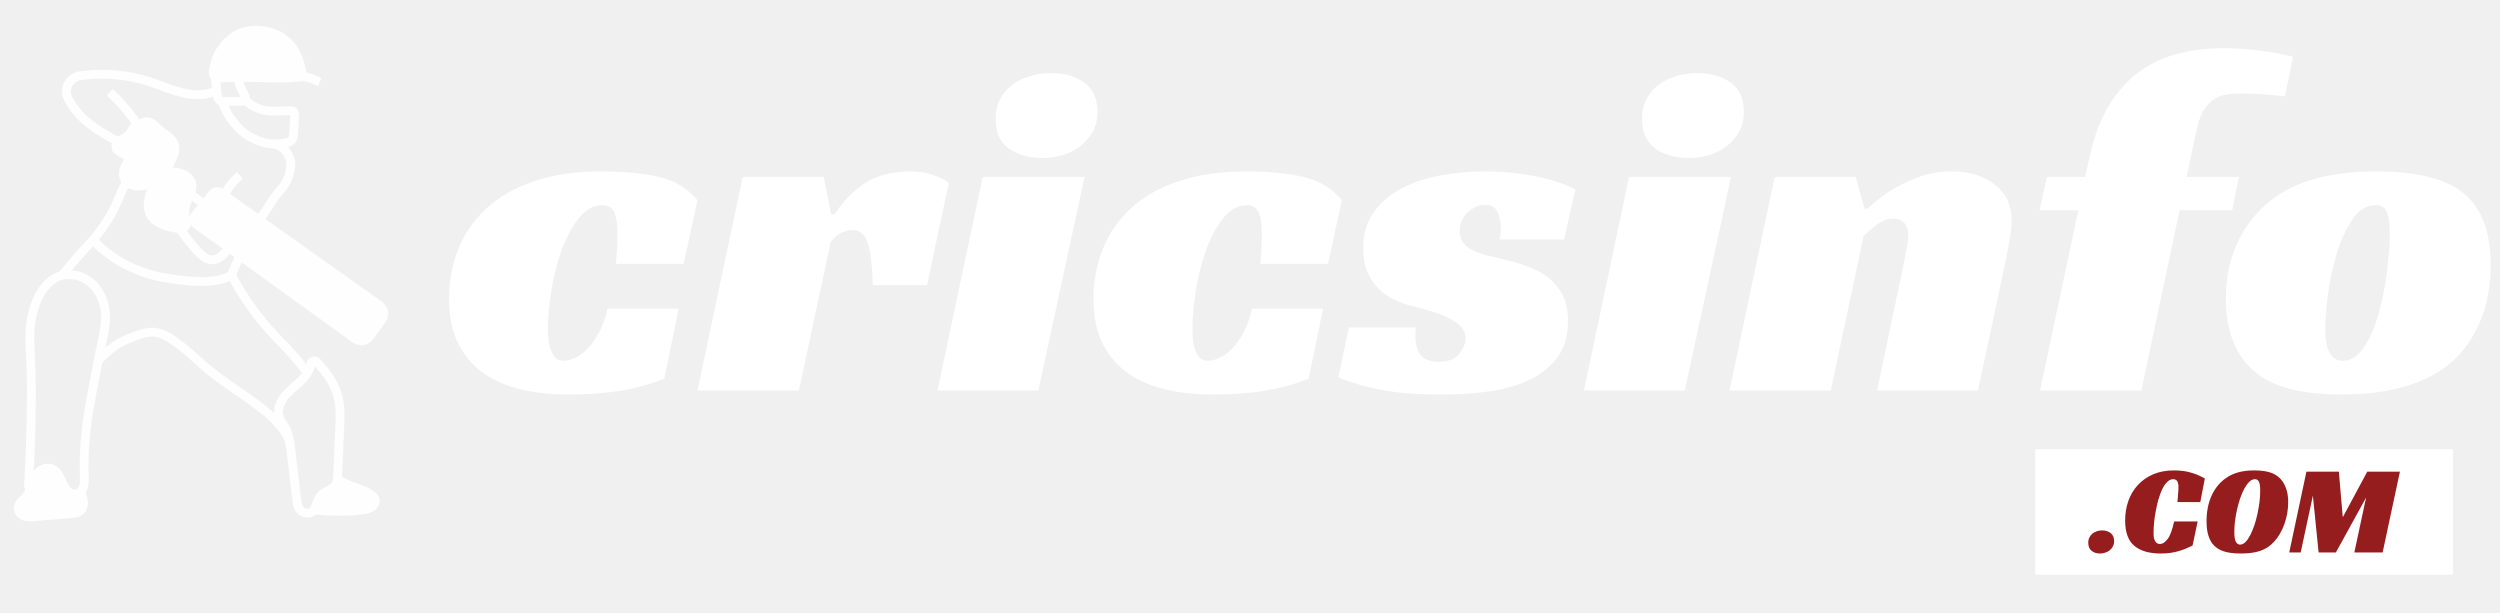
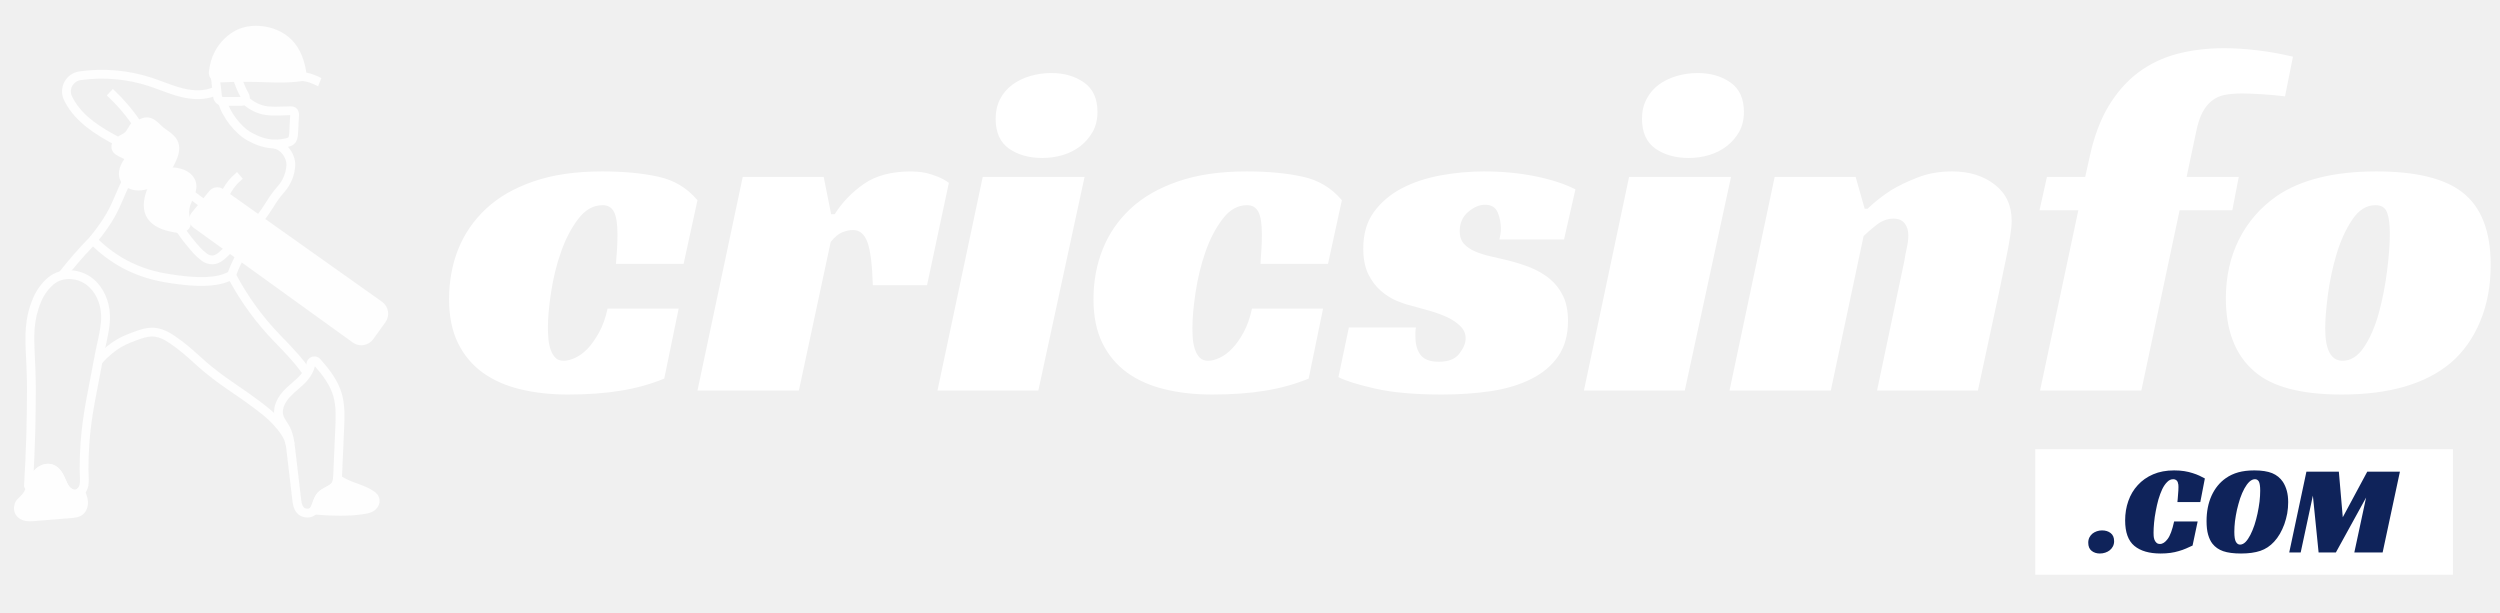
<svg xmlns="http://www.w3.org/2000/svg" color-interpolation-filters="sRGB" preserveAspectRatio="xMidYMid meet" viewBox="53.533 97.034 232.5 57" version="1.0" data-v-0dd9719b="" width="232.5" height="57">
  <g transform="translate(54.8325,99.43413)" fill="#ffffff" data-v-0dd9719b="">
    <g opacity="1" transform="matrix(1,0,0,1,0,0)">
      <g>
        <rect height="46.082" width="34.8" y="0" x="0" stroke-width="2" fill-opacity="0" fill="#ffffff" />
        <svg style="overflow: visible;" height="46.082" width="34.8" y="0" x="0" filter="url(#colors1208038752)">
          <svg xml:space="preserve" viewBox="193.555 90.33 636.88 843.35" y="0px" x="0px" version="1.1">
            <g>
              <g>
                <path d="M297.11,894.93c-7.98,0-16.22-4.51-21.86-12.21c-3.37-4.6-5.52-9.54-7.61-14.31c-0.91-2.1-1.78-4.07-2.72-5.98    c-2.1-4.23-5.59-9.6-10.3-11.14c-5.23-1.71-11.33,1.45-15.06,5.34c-2.45,2.56-4.48,5.69-6.82,9.3c-0.94,1.45-1.9,2.93-2.91,4.42    c-2.05,3.03-3.97,5.52-6.01,7.85c-2.12,2.4-5.53,3.2-8.49,1.97c-2.96-1.22-4.82-4.19-4.62-7.39    c3.32-54.06,5.01-109.32,5.01-164.26c0-19.96-0.81-36.96-1.52-51.97c-1.85-38.82-3.18-66.87,11.88-102.84    c6.56-15.67,18.6-30.88,30.68-38.73c20.23-13.14,49.79-11.04,70.29,4.98c18,14.06,29.17,37.79,29.89,63.48    c0.47,16.47-3.21,33.25-7.11,51.01c-1.55,7.05-3.14,14.33-4.5,21.73c0,0,0,0,0,0c-2.58,14.03-5.06,26.77-7.46,39.09    c-10.16,52.14-17.5,89.8-17.5,149.81c0,1.97,0.11,4.54,0.22,7.26c0.3,7.15,0.65,15.25-0.48,21.02    c-1.17,5.97-4.06,11.42-8.15,15.35c-3.08,2.98-6.83,5-10.82,5.82C299.81,894.8,298.46,894.93,297.11,894.93z M251.63,835.83    c2.62,0,5.2,0.39,7.66,1.2c7.74,2.54,14.16,8.84,19.07,18.73c1.11,2.23,2.09,4.47,3.03,6.64c1.84,4.21,3.57,8.19,5.96,11.45    c2.5,3.42,6.96,6.74,10.81,5.98c1.17-0.24,2.31-0.88,3.37-1.91c1.85-1.78,3.29-4.56,3.85-7.45c0.79-4.03,0.47-11.5,0.22-17.5    c-0.12-2.89-0.24-5.61-0.24-7.9c0-61.46,7.84-101.71,17.77-152.68c2.39-12.28,4.87-24.98,7.43-38.93l0,0    c1.4-7.64,3.03-15.06,4.6-22.23c3.69-16.84,7.18-32.74,6.77-47.37c-0.59-21.27-9.61-40.74-24.13-52.08    c-15.61-12.2-37.85-13.98-52.88-4.22c-9.57,6.22-19.62,19.06-25.01,31.94c-13.75,32.84-12.55,58.1-10.73,96.33    c0.72,15.17,1.54,32.37,1.54,52.68c0,46.57-1.2,93.38-3.58,139.5c0.51-0.6,1.04-1.18,1.59-1.76    C235.16,839.54,243.57,835.83,251.63,835.83z">
                                </path>
              </g>
              <g>
                <path d="M305.98,916.27c-4.23,3.37-9.97,3.94-15.36,4.39c-20.71,1.7-41.42,3.4-62.13,5.1c-5.51,0.45-11.19,0.89-16.47-0.75    c-5.29-1.64-10.16-5.87-10.83-11.36c-0.53-4.29,0.59-9.05,3.48-12.26c7-7.78,15.37-11.02,18.97-35.26    c3.63-5.33,6.47-10.47,10.51-14.69c5.82-6.08,14.8-9.9,22.81-7.28c6.81,2.23,11.49,8.51,14.68,14.94    c3.19,6.43,5.42,13.4,9.66,19.19s11.29,10.31,18.33,8.9c2.74-0.56,5.14-1.96,7.12-3.88c2.35,5.39,4.69,10.9,5.18,16.75    C312.43,906.04,310.67,912.53,305.98,916.27z">
                                </path>
                <path d="M220.79,933.68c-3.57,0-7.28-0.35-11-1.51c-8.77-2.72-15.08-9.63-16.05-17.61c-0.83-6.74,1.17-13.54,5.35-18.19    c1.49-1.66,2.97-3.07,4.41-4.44c5.46-5.21,10.17-9.72,12.72-26.9c0.17-1.12,0.58-2.19,1.22-3.12c0.95-1.39,1.84-2.77,2.72-4.13    c2.52-3.9,5.14-7.94,8.57-11.53c8.51-8.89,20.5-12.51,30.56-9.22c7.74,2.54,14.16,8.84,19.07,18.73c1.11,2.23,2.09,4.47,3.03,6.64    c1.84,4.21,3.57,8.19,5.96,11.45c2.5,3.42,6.96,6.74,10.81,5.98c1.17-0.24,2.31-0.88,3.37-1.91c1.77-1.71,4.26-2.45,6.67-1.97    c2.41,0.48,4.44,2.11,5.42,4.36c2.3,5.28,5.17,11.86,5.78,19.12c0.77,9.23-2.5,17.71-8.75,22.7c0,0,0,0,0,0    c-6.14,4.89-13.81,5.53-19.41,6l-62.14,5.1C226.47,933.45,223.68,933.68,220.79,933.68z M230.79,868.93    c-3.42,20.93-10.59,27.78-16.93,33.84c-1.29,1.23-2.51,2.4-3.62,3.63c-1.26,1.4-1.91,3.94-1.61,6.33c0.24,2,2.65,4.2,5.61,5.11    c3.96,1.23,8.88,0.83,13.64,0.44l62.13-5.1c4.94-0.41,8.91-0.88,11.3-2.78c2.26-1.8,3.49-5.62,3.15-9.72    c-0.18-2.17-0.74-4.41-1.47-6.62c-0.61,0.19-1.23,0.34-1.85,0.47c-9.14,1.83-19.29-2.81-25.88-11.82    c-3.37-4.6-5.52-9.54-7.61-14.31c-0.91-2.09-1.78-4.07-2.72-5.98c-2.1-4.23-5.59-9.6-10.3-11.14c-5.23-1.71-11.33,1.45-15.06,5.34    c-2.45,2.56-4.48,5.69-6.82,9.3C232.11,866.92,231.46,867.92,230.79,868.93z">
                                </path>
              </g>
              <g>
                <path d="M803.03,908.94c-3.49,2.75-8.01,3.77-12.38,4.56c-27.79,5-58.43,3.09-86.59,1.06c0.93-1.14,1.72-2.46,2.36-3.95    c2.98-6.98,4.46-14.88,9.55-20.51c7.35-8.12,20.8-9.85,25.88-19.54c1.5-2.88,2.05-6.1,2.3-9.37    c17.39,13.43,38.64,15.23,56.63,26.74c2.43,1.56,5.42,4.14,6.35,5.97C810.4,900.36,806.53,906.2,803.03,908.94z">
                                </path>
                <path d="M749.72,924.17c-16.7,0-32.79-1.16-46.19-2.13c-2.79-0.2-5.24-1.94-6.35-4.51s-0.69-5.54,1.07-7.71    c0.49-0.6,0.92-1.33,1.28-2.17c0.77-1.8,1.45-3.75,2.17-5.81c1.92-5.47,4.09-11.67,8.7-16.77c4.1-4.52,9.34-7.31,13.96-9.77    c4.86-2.58,9.05-4.82,10.84-8.22c0.78-1.5,1.24-3.5,1.46-6.46c0.21-2.75,1.91-5.16,4.43-6.28c2.52-1.12,5.45-0.77,7.63,0.92    c8.55,6.6,18.33,10.16,28.68,13.93c9.1,3.31,18.52,6.74,27.4,12.43c1.12,0.72,6.76,4.49,8.99,8.89    c4.89,9.66,0.43,19.17-6.15,24.33c-4.88,3.84-10.65,5.13-15.68,6.04C778.3,923.34,763.79,924.17,749.72,924.17z M715.49,907.84    c22.4,1.49,49.84,2.59,73.83-1.73c3.39-0.61,6.89-1.36,9.07-3.07c0.01-0.01,0.01-0.01,0.02-0.02c0.58-0.45,3.37-2.83,2.1-5.6    c-0.48-0.64-2.11-2.12-3.78-3.19c-7.48-4.79-15.72-7.79-24.44-10.96c-7.77-2.83-15.73-5.72-23.4-10.02    c-0.12,0.26-0.25,0.51-0.38,0.77c-3.95,7.53-10.93,11.24-17.09,14.52c-3.88,2.07-7.55,4.02-9.88,6.59    c-2.58,2.86-4.08,7.14-5.67,11.67C715.74,907.15,715.61,907.5,715.49,907.84z">
                                </path>
              </g>
              <g>
                <path d="M692.95,927.18c-2.94,0-6-0.53-9.06-1.62c-3.56-1.27-6.77-3.6-9.28-6.74c-5.6-6.98-6.59-15.36-7.37-22.09    c-1.62-13.86-3.14-26.69-4.65-39.46c-1.72-14.57-3.44-29.05-5.28-44.86c-1.36-11.63-2.78-23.67-8.15-33.54    c-1.1-2.02-2.4-4.02-3.79-6.15c-2.84-4.37-5.78-8.88-7.54-14.4c-4.54-14.2,0.58-31.32,13.69-45.8c4.77-5.26,10.05-9.86,15.17-14.3    c5.57-4.84,10.82-9.4,15.29-14.64c5.16-6.05,8.58-12.92,9.65-19.35c0.86-5.11,4.49-9.17,9.48-10.61    c5.06-1.46,10.36,0.07,13.85,3.99c15.17,17.09,30.11,36.1,36.69,59.34c5.52,19.47,4.61,40.21,3.82,58.51l0,0l-3.63,82.9    c-0.05,1.12-0.11,2.28-0.21,3.49c-0.25,3.33-0.85,7.81-3.12,12.18c-3.95,7.53-10.93,11.24-17.09,14.52    c-3.88,2.07-7.55,4.02-9.88,6.59c-2.58,2.86-4.08,7.14-5.67,11.67c-0.77,2.2-1.57,4.48-2.54,6.75c-0.92,2.14-2.07,4.06-3.44,5.75    C705.69,924.45,699.62,927.18,692.95,927.18z M705.77,669.87c-1.96,8.07-6.28,16.29-12.38,23.44    c-5.19,6.09-11.12,11.24-16.86,16.23c-5,4.34-9.72,8.45-13.89,13.04c-3.55,3.92-14.8,17.76-10.51,31.17    c1.15,3.59,3.42,7.08,5.82,10.78c1.48,2.27,3.01,4.62,4.39,7.16c6.76,12.42,8.41,26.53,9.87,38.97    c1.84,15.81,3.56,30.28,5.28,44.84c1.51,12.78,3.03,25.62,4.65,39.48c0.65,5.57,1.27,10.83,4.18,14.46    c0.77,0.96,1.69,1.66,2.61,1.99c2.83,1.01,6.75,1.55,9.3-1.59c0.5-0.61,0.93-1.34,1.29-2.18c0.77-1.8,1.45-3.75,2.17-5.81    c1.92-5.47,4.09-11.67,8.7-16.77c4.1-4.52,9.34-7.31,13.96-9.77c4.86-2.58,9.05-4.82,10.84-8.22c0.78-1.5,1.24-3.5,1.46-6.46    c0.09-1.04,0.13-2.01,0.18-2.97l0.03-0.57l3.6-82.27c0.79-18.01,1.6-36.63-3.26-53.77C731.73,701.68,719.03,685,705.77,669.87z">
                                </path>
              </g>
              <g>
                <path d="M688.1,687.79c-14.61-21.9-32.19-40.02-50.81-59.22l-1-1.03c-29.77-30.7-55.19-65.24-75.64-102.77    c-26.11,11.42-61.15,8.86-89.49,5.15c-30.94-4.05-54.6-9.09-83.99-22.9c-20.54-9.65-42.16-24.74-59.14-41.13    c-16.48,17.23-32.22,35.44-46.85,54.21l-11.83-9.22c16.53-21.21,34.45-41.71,53.24-60.94c1.41-1.44,3.35-2.26,5.36-2.26    c0.01,0,0.03,0,0.04,0c2.03,0.01,3.98,0.85,5.38,2.32c16.43,17.22,38.93,33.46,60.17,43.45c27.76,13.05,49.37,17.66,79.55,21.61    c28.58,3.74,64.29,6.35,86.96-6.76c1.77-1.02,3.88-1.28,5.84-0.71c1.96,0.57,3.61,1.91,4.56,3.72    c20.34,38.77,46.11,74.36,76.59,105.79l1,1.03c19.11,19.7,37.15,38.3,52.52,61.34L688.1,687.79z">
                                </path>
              </g>
              <g>
                <path d="M333.79,459.91l-11.65-9.45c27.76-34.2,34.93-50.97,44.01-72.2c3.39-7.93,7.24-16.92,12.47-27.54l13.45,6.63    c-5.06,10.25-8.65,18.66-12.13,26.8C370.4,406.46,362.87,424.08,333.79,459.91z">
                                </path>
              </g>
              <g>
                <path d="M656.33,804.41c-2.48-13.2-12.05-25.09-22.03-35.97c-10.06-10.97-22.44-20.25-34.41-29.23    c-12.33-9.24-22.81-16.39-32.95-23.31c-15.06-10.27-29.29-19.98-48.32-35.52c-6.42-5.24-12.44-10.69-18.81-16.46    c-12.37-11.19-25.16-22.77-42.43-34.19c-17.66-11.67-29.33-13.3-48.02-6.72c-24.73,8.72-41.06,14.48-66.96,42.54l-11.02-10.17    c28.42-30.8,48.09-37.73,73-46.51c23.12-8.15,39.73-5.89,61.28,8.35c18.23,12.05,32.04,24.55,44.23,35.58    c6.23,5.63,12.1,10.96,18.23,15.96c18.52,15.13,32.49,24.66,47.28,34.75c10.27,7.01,20.9,14.25,33.49,23.7    c12.52,9.39,25.47,19.1,36.47,31.1c11.48,12.52,22.54,26.44,25.71,43.34L656.33,804.41z">
                                </path>
              </g>
              <g>
                <path d="M542.32,179.26c-5.77,0.33-10.41-4.72-9.56-10.43c1.89-12.78,4.02-21.42,9.79-32.16c7.3-13.58,19.71-25.9,33.59-32.62    c10.32-4.99,22.02-6.66,33.47-6.13c19.38,0.9,38.8,8.38,52.16,22.45c14.2,14.97,20.45,35.89,22.67,56.4    c-30.08,4.76-60.71,1.45-91.16,1.45C572.54,178.22,559.75,178.25,542.32,179.26z">
                                </path>
                <path d="M646.35,186.83c-8.98,0-17.9-0.28-26.71-0.56c-8.66-0.27-17.62-0.55-26.36-0.55c-21.54,0-33.58,0.05-50.53,1.02l0,0    c-5.02,0.29-9.84-1.67-13.23-5.38c-3.39-3.7-4.91-8.67-4.18-13.63c1.97-13.3,4.24-22.76,10.6-34.61    c8.16-15.19,21.97-28.58,36.94-35.82c10.61-5.13,23.43-7.5,37.08-6.87c22.43,1.05,43.3,10.08,57.25,24.78    c13.56,14.29,21.87,34.73,24.69,60.75c0.43,3.98-2.33,7.59-6.29,8.22C672.56,186.24,659.4,186.83,646.35,186.83z M593.28,170.72    c8.97,0,18.05,0.29,26.83,0.56c18.47,0.58,37.5,1.18,55.91-0.94c-3.06-19.2-9.67-34.25-19.69-44.81    c-11.31-11.92-28.46-19.25-47.06-20.12c-11.16-0.53-21.49,1.34-29.85,5.39c-12.23,5.91-23.54,16.91-30.25,29.42    c-5.35,9.96-7.22,17.82-8.98,29.71c-0.09,0.62,0.17,1.06,0.41,1.32c0.24,0.26,0.66,0.57,1.3,0.53l0,0    C559.22,170.77,572.06,170.72,593.28,170.72z">
                                </path>
              </g>
              <g>
                <path d="M711.18,193.23c-1.48-0.59-3.06-1.35-4.72-2.15c-5.51-2.64-13.06-6.27-23.7-6.88l0.87-14.97    c13.59,0.79,23.06,5.33,29.33,8.33c1.49,0.72,2.78,1.33,3.79,1.74L711.18,193.23z">
                                </path>
              </g>
              <g>
                <path d="M549.45,226.5c-8.64,0-15.89-6.46-16.87-15.05l-3.71-32.38l14.9-1.71l3.71,32.38c0.11,1,0.96,1.76,1.97,1.76c0,0,0,0,0,0    l29.72-0.07c-5.52-10.08-9.9-20.76-13.02-31.78l14.43-4.09c2.97,10.47,7.19,20.61,12.56,30.12c2.46,4.37,2.43,9.55-0.09,13.87    c-2.5,4.3-6.97,6.87-11.95,6.88l-31.61,0.08C549.48,226.5,549.47,226.5,549.45,226.5z">
                                </path>
              </g>
              <g>
                <path d="M638.23,299.01c-15.62,0-30.52-4.35-47.09-13.42c-21.44-11.75-43.03-39.53-50.23-64.63l14.42-4.13    c5.35,18.68,22.91,44.59,43.02,55.6c20.58,11.28,37.29,14.02,57.65,9.49c0.99-0.22,3.32-0.74,4.21-1.45    c1.36-1.07,1.64-4.97,1.79-7.07c0.34-4.71,0.57-9.86,0.8-14.83c0.23-5.07,0.46-10.32,0.82-15.23c0.02-0.24,0.04-0.62,0.06-1    c-0.58,0.01-1.21,0.04-1.72,0.07c-0.71,0.04-1.43,0.07-2.14,0.09c-3.62,0.08-6.71,0.2-9.7,0.31c-8.62,0.33-15.44,0.59-26.46-0.51    c-15.25-1.53-31.77-9.74-43.11-21.43l10.77-10.45c8.85,9.12,22.14,15.78,33.84,16.95c9.99,1,16.03,0.77,24.39,0.45    c2.91-0.11,6.2-0.24,9.95-0.32c0.57-0.01,1.14-0.04,1.71-0.07c4.07-0.2,10.89-0.55,15.05,5.55c2.85,4.17,2.52,8.73,2.33,11.45    c-0.34,4.71-0.57,9.86-0.8,14.83c-0.23,5.07-0.46,10.32-0.82,15.23c-0.32,4.4-0.91,12.58-7.44,17.75    c-3.15,2.49-6.79,3.55-10.26,4.33C651.99,298.18,645.05,299.01,638.23,299.01z M663.66,241L663.66,241L663.66,241z">
                                </path>
              </g>
              <g>
                <path d="M462.78,316.62c-5.3,12.11-12.45,23.65-22.38,32.38c-9.94,8.73-22.9,14.46-36.12,14.04c-9.18-0.3-19.06-4.32-22.89-12.67    c-3.01-6.54-1.67-14.34,1.39-20.85c2.39-5.07,5.73-9.61,8.94-14.22c-3.47-4.3-10.85-6.34-15.63-9.04    c-4.87-2.76-9.45-4.94-9.13-10.53c0.28-4.97,4.54-8.77,8.86-11.26c4.31-2.49,10.57-5.44,13.72-9.3c2.16-3.2,5.06-7.36,7.08-11.16    c1.37-2.56,3.92-4.16,6.79-4.57c1.45-0.21,2.87-0.79,4.41-1.72c3.08-1.84,5.55-2.98,9.05-3.75c4.72-1.04,9.64,0.92,13.53,3.77    c3.89,2.86,7.06,6.57,10.71,9.74c8.92,7.75,21.29,13.05,25.09,24.24C468.96,299.84,466.22,308.76,462.78,316.62z">
                                </path>
                <path d="M405.6,370.56c-0.52,0-1.04-0.01-1.55-0.02c-10.63-0.35-23.95-5.01-29.47-17.04c-3.62-7.87-3.12-17.52,1.42-27.17    c1.57-3.33,3.44-6.37,5.39-9.27c-1.1-0.54-2.25-1.05-3.3-1.52c-1.9-0.85-3.88-1.73-5.68-2.75l-0.9-0.51    c-5.01-2.81-12.59-7.07-12.03-16.98c0.38-6.8,4.74-12.8,12.6-17.33c0.85-0.49,1.78-1.01,2.75-1.54c3.13-1.72,7-3.85,8.73-5.8    l0.6-0.89c1.9-2.79,4.26-6.27,5.84-9.25c2.48-4.63,6.97-7.71,12.35-8.48c0.2-0.03,0.68-0.16,1.59-0.71    c3.46-2.07,6.69-3.64,11.32-4.66c6.29-1.39,13.24,0.41,19.57,5.04c2.79,2.05,5.11,4.32,7.36,6.52c1.32,1.29,2.57,2.51,3.84,3.61    c2.31,2.01,4.96,3.89,7.77,5.88c7.51,5.33,16.03,11.37,19.5,21.61c3.77,11.09-0.28,22.61-3.65,30.32h0    c-6.44,14.71-14.62,26.49-24.3,35.01C433.77,364.81,419.36,370.56,405.6,370.56z M374.44,296.32c0.54,0.71,2.85,2.01,4.39,2.88    l0.95,0.53c1.18,0.66,2.74,1.36,4.4,2.1c4.62,2.06,9.85,4.39,13.37,8.75c2.09,2.59,2.22,6.26,0.32,9l-1.17,1.67    c-2.73,3.9-5.31,7.58-7.14,11.46c-2.58,5.49-3.08,10.79-1.36,14.52c2.5,5.46,10,8.1,16.32,8.31c10.47,0.33,21.74-4.11,30.93-12.18    c8.02-7.05,14.91-17.06,20.46-29.75c3.82-8.73,4.8-14.74,3.19-19.48c-1.92-5.64-7.78-9.8-13.98-14.2    c-2.98-2.11-6.06-4.3-8.93-6.79c-1.6-1.39-3.07-2.82-4.48-4.21c-1.96-1.92-3.81-3.73-5.75-5.15c-2.71-1.99-5.51-2.92-7.47-2.49    c-2.4,0.53-4.12,1.25-6.82,2.86c-2.43,1.47-4.79,2.36-7.19,2.7c-0.23,0.03-0.97,0.18-1.25,0.69c-1.95,3.67-4.56,7.52-6.66,10.61    l-0.82,1.21c-0.13,0.19-0.26,0.37-0.41,0.54c-3.47,4.26-8.91,7.25-13.29,9.66c-0.88,0.48-1.72,0.94-2.49,1.39    c-3.69,2.13-5.06,4.12-5.12,5.19C374.44,296.23,374.44,296.28,374.44,296.32z">
                                </path>
              </g>
              <g>
                <path d="M366.95,293.93c-34.53-18.29-68.93-39.91-86.62-73.96c-0.57-1.09-1.12-2.2-1.65-3.32c-4.73-9.93-4.44-21.19,0.78-30.89    c5.28-9.81,14.64-16.33,25.68-17.88c41.11-5.76,83.51-2.04,122.63,10.77c6.83,2.24,13.61,4.76,20.17,7.2    c11.22,4.18,21.82,8.12,32.9,10.87c19.97,4.95,37.07,4.46,50.84-1.46l5.93,13.78c-16.84,7.24-37.15,8-60.37,2.24    c-11.91-2.95-23.41-7.23-34.53-11.37c-6.42-2.39-13.06-4.86-19.6-7c-36.96-12.1-77.03-15.62-115.88-10.17    c-6.26,0.88-11.57,4.57-14.56,10.13c-2.93,5.45-3.1,11.77-0.45,17.34c0.46,0.96,0.93,1.91,1.42,2.85    c16.59,31.92,50.16,51.64,80.33,67.62L366.95,293.93z">
                                </path>
              </g>
              <g>
                <path d="M398.42,263.96c-13.36-20.13-29.12-38.67-46.83-55.1l10.2-11c18.58,17.24,35.11,36.69,49.13,57.8L398.42,263.96z">
                                </path>
              </g>
              <g>
                <path d="M615.45,426.44l-11.56-9.56c9.11-11.02,14.05-18.88,18.84-26.49c5.26-8.37,10.24-16.27,19.78-27.02    c8.85-9.96,14.23-23.16,14.75-36.21c0.46-11.53-9.22-26.36-22.37-28.22l2.09-14.85c21.68,3.06,35.99,25.47,35.27,43.67    c-0.65,16.45-7.4,33.06-18.52,45.57c-8.72,9.82-13.16,16.87-18.3,25.04C630.62,406.01,625.17,414.67,615.45,426.44z">
                                </path>
              </g>
              <g>
                <path d="M570.9,517.3l-14.14-5.02c4.32-12.18,10.07-24.82,15.75-34.67l12.99,7.5C580.25,494.21,574.93,505.94,570.9,517.3z">
                                </path>
              </g>
              <g>
                <path d="M557.52,383.36l-13.15-7.22c10.6-19.29,16.47-26.13,28.75-36.88l9.88,11.28C571.87,360.29,567.17,365.79,557.52,383.36z">
                                </path>
              </g>
              <g>
                <path d="M501.58,413.43l30.23-37.15c3.31-4.07,9.21-4.87,13.49-1.84l270.28,191.63c7.9,5.6,9.73,16.57,4.06,24.43l-20.75,28.79    c-5.63,7.82-16.54,9.59-24.36,3.95L503.48,427.79C498.83,424.44,497.96,417.87,501.58,413.43z">
                                </path>
                <path d="M784.69,634.04c-5.19,0-10.24-1.62-14.54-4.72L499.09,433.88c-3.88-2.8-6.47-7.13-7.1-11.87    c-0.63-4.75,0.75-9.6,3.77-13.31l30.23-37.15c5.78-7.11,16.17-8.52,23.64-3.22l270.28,191.63c5.46,3.87,9.08,9.65,10.18,16.26    c1.1,6.61-0.45,13.24-4.37,18.68l-20.75,28.79c-3.9,5.41-9.67,8.97-16.24,10.04C787.38,633.93,786.03,634.04,784.69,634.04z     M539.54,380.1c-0.72,0-1.43,0.31-1.91,0.91l-30.23,37.15l0,0c-0.58,0.72-0.58,1.48-0.53,1.88c0.05,0.39,0.25,1.13,1,1.67    l271.06,195.45c2.15,1.55,4.79,2.17,7.41,1.75c2.62-0.43,4.92-1.85,6.48-4l20.75-28.79c1.56-2.17,2.18-4.81,1.74-7.45    c-0.44-2.63-1.88-4.94-4.06-6.48L540.96,380.56C540.53,380.25,540.03,380.1,539.54,380.1z">
                                </path>
              </g>
              <g>
                <path d="M530.86,496.21c-6.38,0-12.83-2.2-18.01-6.18c-10.65-8.21-15.51-14.12-26.15-27.07l-2.47-3    c-2.58-3.13-5.13-6.68-7.83-10.44c-2.68-3.73-5.45-7.58-8.19-10.92l11.58-9.53c3.06,3.72,5.98,7.78,8.8,11.7    c2.55,3.55,4.97,6.91,7.23,9.66l2.48,3.01c10.49,12.77,14.42,17.55,23.72,24.71c2.83,2.18,6.53,3.31,9.9,3.02    c5.19-0.44,9.04-3.85,15.39-9.84c2.99-2.81,6.37-6,10.39-9.08l9.12,11.91c-3.41,2.61-6.36,5.39-9.22,8.08    c-6.76,6.37-13.75,12.96-24.4,13.86C532.41,496.18,531.64,496.21,530.86,496.21z">
                                </path>
              </g>
              <g>
                <path d="M496.43,365.95c-0.32,3.47-1.3,6.94-2.56,10.21c-1.16,3.05-2.58,6-3.94,8.98c-1.38,3-2.71,6.01-3.7,9.14    c-2.56,8.11-2.75,16.87-0.53,25.08c1.14,4.21,2.92,8.68-1.23,12.65c-1.14,1.09-2.55,1.92-4.08,2.43c-4.38,1.49-9,0.76-13.44-0.08    c-8.22-1.55-16.46-3.5-23.92-7.14c-7.45-3.65-14.14-9.14-17.73-16.33c-3.92-7.85-3.86-16.99-2.24-25.53    c3.08-16.19,11.64-31.39,25.22-42.61c3.69-3.05,8.52-4.58,13.39-4.19c5.73,0.46,11.42,1.25,16.79,3.16    c7.59,2.7,14.57,8.03,17.04,15.36C496.46,359.95,496.69,362.95,496.43,365.95z">
                                </path>
                <path d="M474.84,442.8c-3.19,0-6.3-0.51-9.29-1.07c-7.98-1.51-17.3-3.61-25.81-7.77c-6.83-3.34-16.04-9.47-21.15-19.72    c-4.16-8.33-5.13-18.52-2.89-30.29c3.49-18.37,13.37-35.06,27.81-46.99c5.18-4.28,12.02-6.43,18.77-5.88    c5.2,0.42,12.02,1.2,18.7,3.57c10.75,3.83,18.64,11.13,21.64,20.03c1.23,3.67,1.66,7.68,1.29,11.93c0,0.01,0,0.02,0,0.03    c-0.35,3.85-1.35,7.85-3.03,12.23c-1.01,2.66-2.19,5.21-3.32,7.68l-0.79,1.71c-1.17,2.53-2.47,5.44-3.38,8.3    c-2.14,6.78-2.3,13.99-0.44,20.85c0.09,0.34,0.19,0.69,0.29,1.04c1.21,4.28,3.47,12.25-3.57,18.98c-1.9,1.82-4.27,3.25-6.87,4.12    C480.09,442.46,477.43,442.8,474.84,442.8z M460.17,345.99c-2.6,0-5.15,0.9-7.12,2.53c-11.75,9.71-19.79,23.29-22.63,38.24    c-1.61,8.47-1.08,15.46,1.58,20.78c2.53,5.07,7.62,9.66,14.32,12.94c6.89,3.36,14.65,5.11,22.01,6.5    c3.75,0.71,7.06,1.23,9.64,0.35c0.53-0.18,0.98-0.44,1.3-0.74c0.23-0.22,0.29-0.33,0.29-0.34c0.12-0.55-0.44-2.54-0.78-3.73    c-0.11-0.4-0.23-0.8-0.34-1.2c-2.61-9.64-2.39-19.77,0.62-29.3c1.17-3.69,2.7-7.1,4.04-10.02l0.8-1.74    c1.08-2.34,2.1-4.55,2.94-6.76c1.18-3.05,1.88-5.81,2.1-8.22c0.19-2.21,0-4.12-0.57-5.84c-1.49-4.43-6.15-8.43-12.45-10.67    c-5.02-1.78-10.59-2.41-14.87-2.75C460.77,346,460.47,345.99,460.17,345.99z">
                                </path>
              </g>
              <g>
                <rect height="34.77" width="15" transform="matrix(0.6024 -0.7982 0.7982 0.6024 -106.3226 555.4164)" y="367.04" x="496.8" />
              </g>
            </g>
          </svg>
        </svg>
        <defs>
          <filter id="colors1208038752">
            <feColorMatrix class="icon-fecolormatrix" values="0 0 0 0 0.996  0 0 0 0 0.996  0 0 0 0 0.996  0 0 0 1 0" type="matrix" />
          </filter>
          <filter id="colorsf1386122795">
            <feColorMatrix class="icon-fecolormatrix" values="0 0 0 0 0.996  0 0 0 0 0.996  0 0 0 0 0.996  0 0 0 1 0" type="matrix" />
          </filter>
          <filter id="colorsb5995609336">
            <feColorMatrix class="icon-fecolormatrix" values="0 0 0 0 0  0 0 0 0 0  0 0 0 0 0  0 0 0 1 0" type="matrix" />
          </filter>
        </defs>
      </g>
    </g>
    <g transform="translate(40.46499,2.08173)">
      <g opacity="1" transform="matrix(1,0,0,1,0,0)" fill-rule="" data-gra="path-name">
        <g transform="scale(1)">
          <g>
            <path transform="translate(-0.51, 31.84)" d="M21.86-7.62L20.52-1.11Q18.58-0.32 16.43 0.02 14.28 0.37 11.55 0.37L11.55 0.37Q9.15 0.37 7.14-0.12 5.13-0.6 3.65-1.66 2.17-2.73 1.34-4.41 0.51-6.1 0.51-8.5L0.51-8.5Q0.51-11 1.36-13.15 2.22-15.29 3.95-16.91 5.68-18.53 8.36-19.45 11.04-20.38 14.74-20.38L14.74-20.38Q17.74-20.38 19.96-19.89 22.18-19.41 23.61-17.7L23.61-17.7 22.32-11.78 16.03-11.78Q16.08-12.57 16.13-13.17 16.17-13.77 16.17-14.51L16.17-14.51Q16.17-15.99 15.85-16.61 15.53-17.24 14.79-17.24L14.79-17.24Q13.49-17.24 12.52-15.96 11.55-14.69 10.93-12.92 10.3-11.14 10-9.17 9.7-7.21 9.7-5.82L9.7-5.82Q9.7-5.31 9.75-4.78 9.8-4.25 9.96-3.79 10.12-3.33 10.4-3.05 10.67-2.77 11.18-2.77L11.18-2.77Q11.64-2.77 12.25-3.05 12.85-3.33 13.4-3.9 13.95-4.48 14.46-5.41 14.97-6.33 15.25-7.62L15.25-7.62 21.86-7.62ZM23.61 0L27.82-19.87 35.35-19.87 36.04-16.4 36.37-16.4Q37.43-18.07 39.09-19.22 40.76-20.38 43.48-20.38L43.48-20.38Q43.67-20.38 44.06-20.35 44.45-20.33 44.94-20.22 45.42-20.1 45.95-19.89 46.49-19.68 46.99-19.32L46.99-19.32 44.96-9.8 39.92-9.8Q39.83-12.66 39.42-13.79 39-14.93 38.08-14.93L38.08-14.93Q37.61-14.93 37.08-14.72 36.55-14.51 36-13.82L36-13.82 33.04 0 23.61 0ZM59.61-19.87L55.31 0 45.93 0 50.14-19.87 59.61-19.87ZM60.81-25.92L60.81-25.92Q60.81-24.86 60.37-24.07 59.93-23.29 59.22-22.73 58.5-22.18 57.58-21.9 56.65-21.63 55.68-21.63L55.68-21.63Q53.83-21.63 52.58-22.5 51.34-23.38 51.34-25.28L51.34-25.28Q51.34-26.29 51.75-27.1 52.17-27.91 52.89-28.44 53.6-28.97 54.55-29.25 55.5-29.53 56.51-29.53L56.51-29.53Q58.31-29.53 59.56-28.65 60.81-27.77 60.81-25.92ZM81.79-7.62L80.45-1.11Q78.51-0.32 76.36 0.02 74.21 0.37 71.48 0.37L71.48 0.37Q69.08 0.37 67.07-0.12 65.06-0.6 63.58-1.66 62.1-2.73 61.27-4.41 60.44-6.1 60.44-8.5L60.44-8.5Q60.44-11 61.3-13.15 62.15-15.29 63.88-16.91 65.62-18.53 68.3-19.45 70.98-20.38 74.67-20.38L74.67-20.38Q77.68-20.38 79.89-19.89 82.11-19.41 83.54-17.7L83.54-17.7 82.25-11.78 75.97-11.78Q76.01-12.57 76.06-13.17 76.1-13.77 76.1-14.51L76.1-14.51Q76.1-15.99 75.78-16.61 75.46-17.24 74.72-17.24L74.72-17.24Q73.42-17.24 72.45-15.96 71.48-14.69 70.86-12.92 70.24-11.14 69.94-9.17 69.64-7.21 69.64-5.82L69.64-5.82Q69.64-5.31 69.68-4.78 69.73-4.25 69.89-3.79 70.05-3.33 70.33-3.05 70.61-2.77 71.11-2.77L71.11-2.77Q71.58-2.77 72.18-3.05 72.78-3.33 73.33-3.9 73.89-4.48 74.4-5.41 74.9-6.33 75.18-7.62L75.18-7.62 81.79-7.62ZM104.2-14.05L98.19-14.05Q98.24-14.28 98.28-14.51 98.33-14.74 98.33-15.02L98.33-15.02Q98.33-15.85 98.03-16.57 97.73-17.28 96.85-17.28L96.85-17.28Q96.07-17.28 95.28-16.61 94.5-15.94 94.5-14.83L94.5-14.83Q94.5-14.09 94.89-13.65 95.28-13.22 95.93-12.94 96.58-12.66 97.38-12.48 98.19-12.29 98.98-12.11L98.98-12.11Q100.09-11.83 101.08-11.44 102.07-11.04 102.86-10.4 103.65-9.75 104.11-8.8 104.57-7.86 104.57-6.47L104.57-6.47Q104.57-4.53 103.67-3.21 102.77-1.89 101.17-1.09 99.58-0.28 97.43 0.05 95.28 0.37 92.83 0.37L92.83 0.37Q89.09 0.37 86.64-0.18 84.19-0.74 83.22-1.25L83.22-1.25 84.19-5.87 90.43-5.87Q90.38-5.64 90.38-5.43 90.38-5.22 90.38-4.99L90.38-4.99Q90.38-3.93 90.87-3.3 91.35-2.68 92.56-2.68L92.56-2.68Q93.9-2.68 94.47-3.44 95.05-4.2 95.05-4.85L95.05-4.85Q95.05-5.5 94.57-5.98 94.08-6.47 93.34-6.82 92.6-7.16 91.7-7.42 90.8-7.67 89.97-7.9L89.97-7.9Q89.37-8.04 88.6-8.36 87.84-8.69 87.15-9.29 86.46-9.89 85.99-10.84 85.53-11.78 85.53-13.22L85.53-13.22Q85.53-15.25 86.52-16.61 87.52-17.97 89.11-18.81 90.71-19.64 92.72-20.01 94.73-20.38 96.76-20.38L96.76-20.38Q99.3-20.38 101.57-19.92 103.83-19.45 105.26-18.71L105.26-18.71 104.2-14.05ZM119.73-19.87L115.43 0 106.05 0 110.25-19.87 119.73-19.87ZM120.93-25.92L120.93-25.92Q120.93-24.86 120.49-24.07 120.05-23.29 119.33-22.73 118.62-22.18 117.69-21.9 116.77-21.63 115.8-21.63L115.8-21.63Q113.95-21.63 112.7-22.5 111.45-23.38 111.45-25.28L111.45-25.28Q111.45-26.29 111.87-27.1 112.29-27.91 113-28.44 113.72-28.97 114.67-29.25 115.61-29.53 116.63-29.53L116.63-29.53Q118.43-29.53 119.68-28.65 120.93-27.77 120.93-25.92ZM132.16-16.91L132.43-16.91Q133.4-17.84 134.6-18.62L134.6-18.62Q135.67-19.27 137.1-19.82 138.53-20.38 140.29-20.38L140.29-20.38Q142.69-20.38 144.26-19.15 145.83-17.93 145.83-15.8L145.83-15.8Q145.83-15.2 145.69-14.35 145.56-13.49 145.37-12.57 145.19-11.64 144.98-10.7 144.77-9.75 144.63-9.01L144.63-9.01 142.69 0 133.31 0 135.85-12.06Q135.94-12.66 136.08-13.28 136.22-13.91 136.22-14.42L136.22-14.42Q136.22-15.11 135.88-15.55 135.53-15.99 134.84-15.99L134.84-15.99Q134-15.99 133.24-15.39 132.48-14.79 132.06-14.37L132.06-14.37 129.01 0 119.59 0 123.79-19.87 131.32-19.87 132.16-16.91ZM148.42-16.77L149.11-19.87 152.67-19.87 153.09-21.76Q153.69-24.54 154.84-26.45 156-28.37 157.59-29.57 159.19-30.77 161.22-31.31 163.25-31.84 165.56-31.84L165.56-31.84Q167-31.84 168.61-31.65 170.23-31.47 171.99-31.05L171.99-31.05 171.25-27.36Q170.23-27.49 169.08-27.56 167.92-27.63 167.23-27.63L167.23-27.63Q166.3-27.63 165.63-27.49 164.96-27.36 164.46-26.96 163.95-26.57 163.58-25.88 163.21-25.18 162.98-24.03L162.98-24.03 162.1-19.87 166.95-19.87 166.35-16.77 161.45-16.77 157.89 0 148.47 0 152.03-16.77 148.42-16.77ZM179.75-20.38L179.75-20.38Q185.25-20.38 187.74-18.44L187.74-18.44Q190.38-16.4 190.38-11.69L190.38-11.69Q190.38-8.78 189.41-6.45 188.44-4.11 186.68-2.59L186.68-2.59Q183.17 0.37 176.52 0.37L176.52 0.37Q170.83 0.37 168.38-1.8L168.38-1.8Q165.75-4.07 165.75-8.59L165.75-8.59Q165.75-11.6 166.97-14.05 168.2-16.5 170.51-18.11L170.51-18.11Q173.88-20.38 179.75-20.38ZM176.61-2.77L176.61-2.77Q177.76-2.77 178.62-4.07 179.47-5.36 179.98-7.23 180.49-9.1 180.74-11.11 181-13.12 181-14.6L181-14.6Q181-15.9 180.74-16.57 180.49-17.24 179.66-17.24L179.66-17.24Q178.41-17.24 177.51-15.9 176.61-14.56 176.05-12.71 175.5-10.86 175.24-8.92 174.99-6.98 174.99-5.78L174.99-5.78Q174.99-2.77 176.61-2.77Z" />
          </g>
        </g>
      </g>
      <g opacity="1" transform="matrix(0.9858597,0,0,0.9858597,147.5136,37.29371)" fill="#FFFFFF" fill-rule="" data-gra="path-slogan">
        <g mask="url(#89fc3f9a-6250-4ac5-944b-568902ba71bd)">
          <g>
            <rect fill-opacity="1" height="11.84" width="39.4" y="0" x="0" stroke-width="2" data-gra="graph-name-bg" />
          </g>
          <g transform="translate(5,2)">
-             <g fill="#961d1e" transform="scale(1, 1)">
+             <g fill="#0f235a" transform="scale(1, 1)">
              <g transform="scale(1)">
                <path transform="translate(0, 7.74)" d="M2.44-1.06L2.44-1.06Q2.44-0.78 2.32-0.56Q2.21-0.35 2.02-0.20Q1.84-0.06 1.60 0.02Q1.36 0.10 1.09 0.10L1.09 0.10Q0.64 0.10 0.32-0.15Q0-0.40 0-0.92L0-0.92Q0-1.20 0.11-1.42Q0.22-1.63 0.40-1.78Q0.58-1.92 0.81-2.00Q1.04-2.08 1.30-2.08L1.30-2.08Q1.79-2.08 2.11-1.83Q2.44-1.58 2.44-1.06ZM10.32-2.92L9.84-0.65Q9.54-0.50 9.22-0.37Q8.90-0.23 8.54-0.13Q8.18-0.02 7.76 0.04Q7.33 0.10 6.83 0.10L6.83 0.10Q5.22 0.10 4.35-0.62Q3.48-1.34 3.48-3.02L3.48-3.02Q3.48-4.00 3.78-4.85Q4.08-5.71 4.67-6.35Q5.26-7.00 6.12-7.37Q6.98-7.74 8.10-7.74L8.10-7.74Q8.63-7.74 9.07-7.67Q9.50-7.60 9.86-7.48Q10.21-7.37 10.49-7.24Q10.78-7.10 11.00-6.98L11.00-6.98L10.57-4.75L8.41-4.75Q8.42-4.87 8.44-5.06Q8.46-5.26 8.47-5.45Q8.48-5.65 8.50-5.84Q8.51-6.04 8.51-6.17L8.51-6.17Q8.51-6.26 8.50-6.39Q8.48-6.52 8.44-6.64Q8.39-6.76 8.29-6.83Q8.18-6.91 8.02-6.91L8.02-6.91Q7.70-6.91 7.45-6.65Q7.19-6.40 6.98-5.97Q6.78-5.54 6.62-5.00Q6.47-4.46 6.37-3.91Q6.26-3.35 6.21-2.81Q6.16-2.27 6.16-1.86L6.16-1.86Q6.16-1.74 6.17-1.56Q6.18-1.38 6.24-1.21Q6.30-1.04 6.43-0.92Q6.55-0.80 6.77-0.80L6.77-0.80Q7.14-0.80 7.49-1.27Q7.84-1.73 8.10-2.92L8.10-2.92L10.32-2.92ZM15.67-7.74L15.67-7.74Q16.70-7.74 17.35-7.48Q17.99-7.21 18.36-6.66L18.36-6.66Q18.60-6.29 18.73-5.82Q18.86-5.35 18.86-4.74L18.86-4.74Q18.86-4.21 18.77-3.68Q18.67-3.16 18.50-2.67Q18.32-2.18 18.08-1.76Q17.83-1.33 17.53-1.01L17.53-1.01Q16.97-0.40 16.23-0.15Q15.49 0.10 14.41 0.10L14.41 0.10Q13.37 0.10 12.73-0.12Q12.10-0.34 11.72-0.82L11.72-0.82Q11.46-1.15 11.31-1.67Q11.16-2.18 11.16-2.96L11.16-2.96Q11.16-4.30 11.63-5.35Q12.11-6.40 12.98-7.01L12.98-7.01Q13.51-7.38 14.16-7.56Q14.81-7.74 15.67-7.74ZM14.32-0.74L14.32-0.74Q14.59-0.74 14.84-0.99Q15.08-1.24 15.29-1.65Q15.50-2.06 15.68-2.59Q15.85-3.12 15.97-3.68Q16.09-4.25 16.16-4.81Q16.22-5.36 16.22-5.82L16.22-5.82Q16.22-6.44 16.10-6.68Q15.97-6.91 15.73-6.91L15.73-6.91Q15.46-6.91 15.20-6.67Q14.95-6.43 14.73-6.03Q14.51-5.63 14.33-5.11Q14.16-4.58 14.03-4.03Q13.91-3.48 13.84-2.94Q13.78-2.40 13.78-1.94L13.78-1.94Q13.78-1.26 13.93-1.00Q14.08-0.74 14.32-0.74ZM29.40-7.62L27.77 0L25.10 0L26.21-5.18L23.36 0L21.73 0L21.19-5.36L20.04 0L18.96 0L20.58-7.62L23.64-7.62L24.01-3.32L26.32-7.62L29.40-7.62Z" />
              </g>
            </g>
          </g>
        </g>
      </g>
    </g>
  </g>
  <mask>
    <g fill="white">
      <rect fill-opacity="1" height="11.84" width="39.4" y="0" x="0" stroke-width="2" data-gra="graph-name-bg" />
    </g>
    <g fill="black" transform="translate(5,2)">
      <g transform="scale(1, 1)">
        <g transform="scale(1)">
          <path transform="translate(0, 7.74)" d="M2.44-1.06L2.44-1.06Q2.44-0.78 2.32-0.56Q2.21-0.35 2.02-0.20Q1.84-0.06 1.60 0.02Q1.36 0.10 1.09 0.10L1.09 0.10Q0.64 0.10 0.32-0.15Q0-0.40 0-0.92L0-0.92Q0-1.20 0.11-1.42Q0.22-1.63 0.40-1.78Q0.58-1.92 0.81-2.00Q1.04-2.08 1.30-2.08L1.30-2.08Q1.79-2.08 2.11-1.83Q2.44-1.58 2.44-1.06ZM10.32-2.92L9.84-0.65Q9.54-0.50 9.22-0.37Q8.90-0.23 8.54-0.13Q8.18-0.02 7.76 0.04Q7.33 0.10 6.83 0.10L6.83 0.10Q5.22 0.10 4.35-0.62Q3.48-1.34 3.48-3.02L3.48-3.02Q3.48-4.00 3.78-4.85Q4.08-5.71 4.67-6.35Q5.26-7.00 6.12-7.37Q6.98-7.74 8.10-7.74L8.10-7.74Q8.63-7.74 9.07-7.67Q9.50-7.60 9.86-7.48Q10.21-7.37 10.49-7.24Q10.78-7.10 11.00-6.98L11.00-6.98L10.57-4.75L8.41-4.75Q8.42-4.87 8.44-5.06Q8.46-5.26 8.47-5.45Q8.48-5.65 8.50-5.84Q8.51-6.04 8.51-6.17L8.51-6.17Q8.51-6.26 8.50-6.39Q8.48-6.52 8.44-6.64Q8.39-6.76 8.29-6.83Q8.18-6.91 8.02-6.91L8.02-6.91Q7.70-6.91 7.45-6.65Q7.19-6.40 6.98-5.97Q6.78-5.54 6.62-5.00Q6.47-4.46 6.37-3.91Q6.26-3.35 6.21-2.81Q6.16-2.27 6.16-1.86L6.16-1.86Q6.16-1.74 6.17-1.56Q6.18-1.38 6.24-1.21Q6.30-1.04 6.43-0.92Q6.55-0.80 6.77-0.80L6.77-0.80Q7.14-0.80 7.49-1.27Q7.84-1.73 8.10-2.92L8.10-2.92L10.32-2.92ZM15.67-7.74L15.67-7.74Q16.70-7.74 17.35-7.48Q17.99-7.21 18.36-6.66L18.36-6.66Q18.60-6.29 18.73-5.82Q18.86-5.35 18.86-4.74L18.86-4.74Q18.86-4.21 18.77-3.68Q18.67-3.16 18.50-2.67Q18.32-2.18 18.08-1.76Q17.83-1.33 17.53-1.01L17.53-1.01Q16.97-0.40 16.23-0.15Q15.49 0.10 14.41 0.10L14.41 0.10Q13.37 0.10 12.73-0.12Q12.10-0.34 11.72-0.82L11.72-0.82Q11.46-1.15 11.31-1.67Q11.16-2.18 11.16-2.96L11.16-2.96Q11.16-4.30 11.63-5.35Q12.11-6.40 12.98-7.01L12.98-7.01Q13.51-7.38 14.16-7.56Q14.81-7.74 15.67-7.74ZM14.32-0.74L14.32-0.74Q14.59-0.74 14.84-0.99Q15.08-1.24 15.29-1.65Q15.50-2.06 15.68-2.59Q15.85-3.12 15.97-3.68Q16.09-4.25 16.16-4.81Q16.22-5.36 16.22-5.82L16.22-5.82Q16.22-6.44 16.10-6.68Q15.97-6.91 15.73-6.91L15.73-6.91Q15.46-6.91 15.20-6.67Q14.95-6.43 14.73-6.03Q14.51-5.63 14.33-5.11Q14.16-4.58 14.03-4.03Q13.91-3.48 13.84-2.94Q13.78-2.40 13.78-1.94L13.78-1.94Q13.78-1.26 13.93-1.00Q14.08-0.74 14.32-0.74ZM29.40-7.62L27.77 0L25.10 0L26.21-5.18L23.36 0L21.73 0L21.19-5.36L20.04 0L18.96 0L20.58-7.62L23.64-7.62L24.01-3.32L26.32-7.62L29.40-7.62Z" />
        </g>
      </g>
    </g>
  </mask>
</svg>
